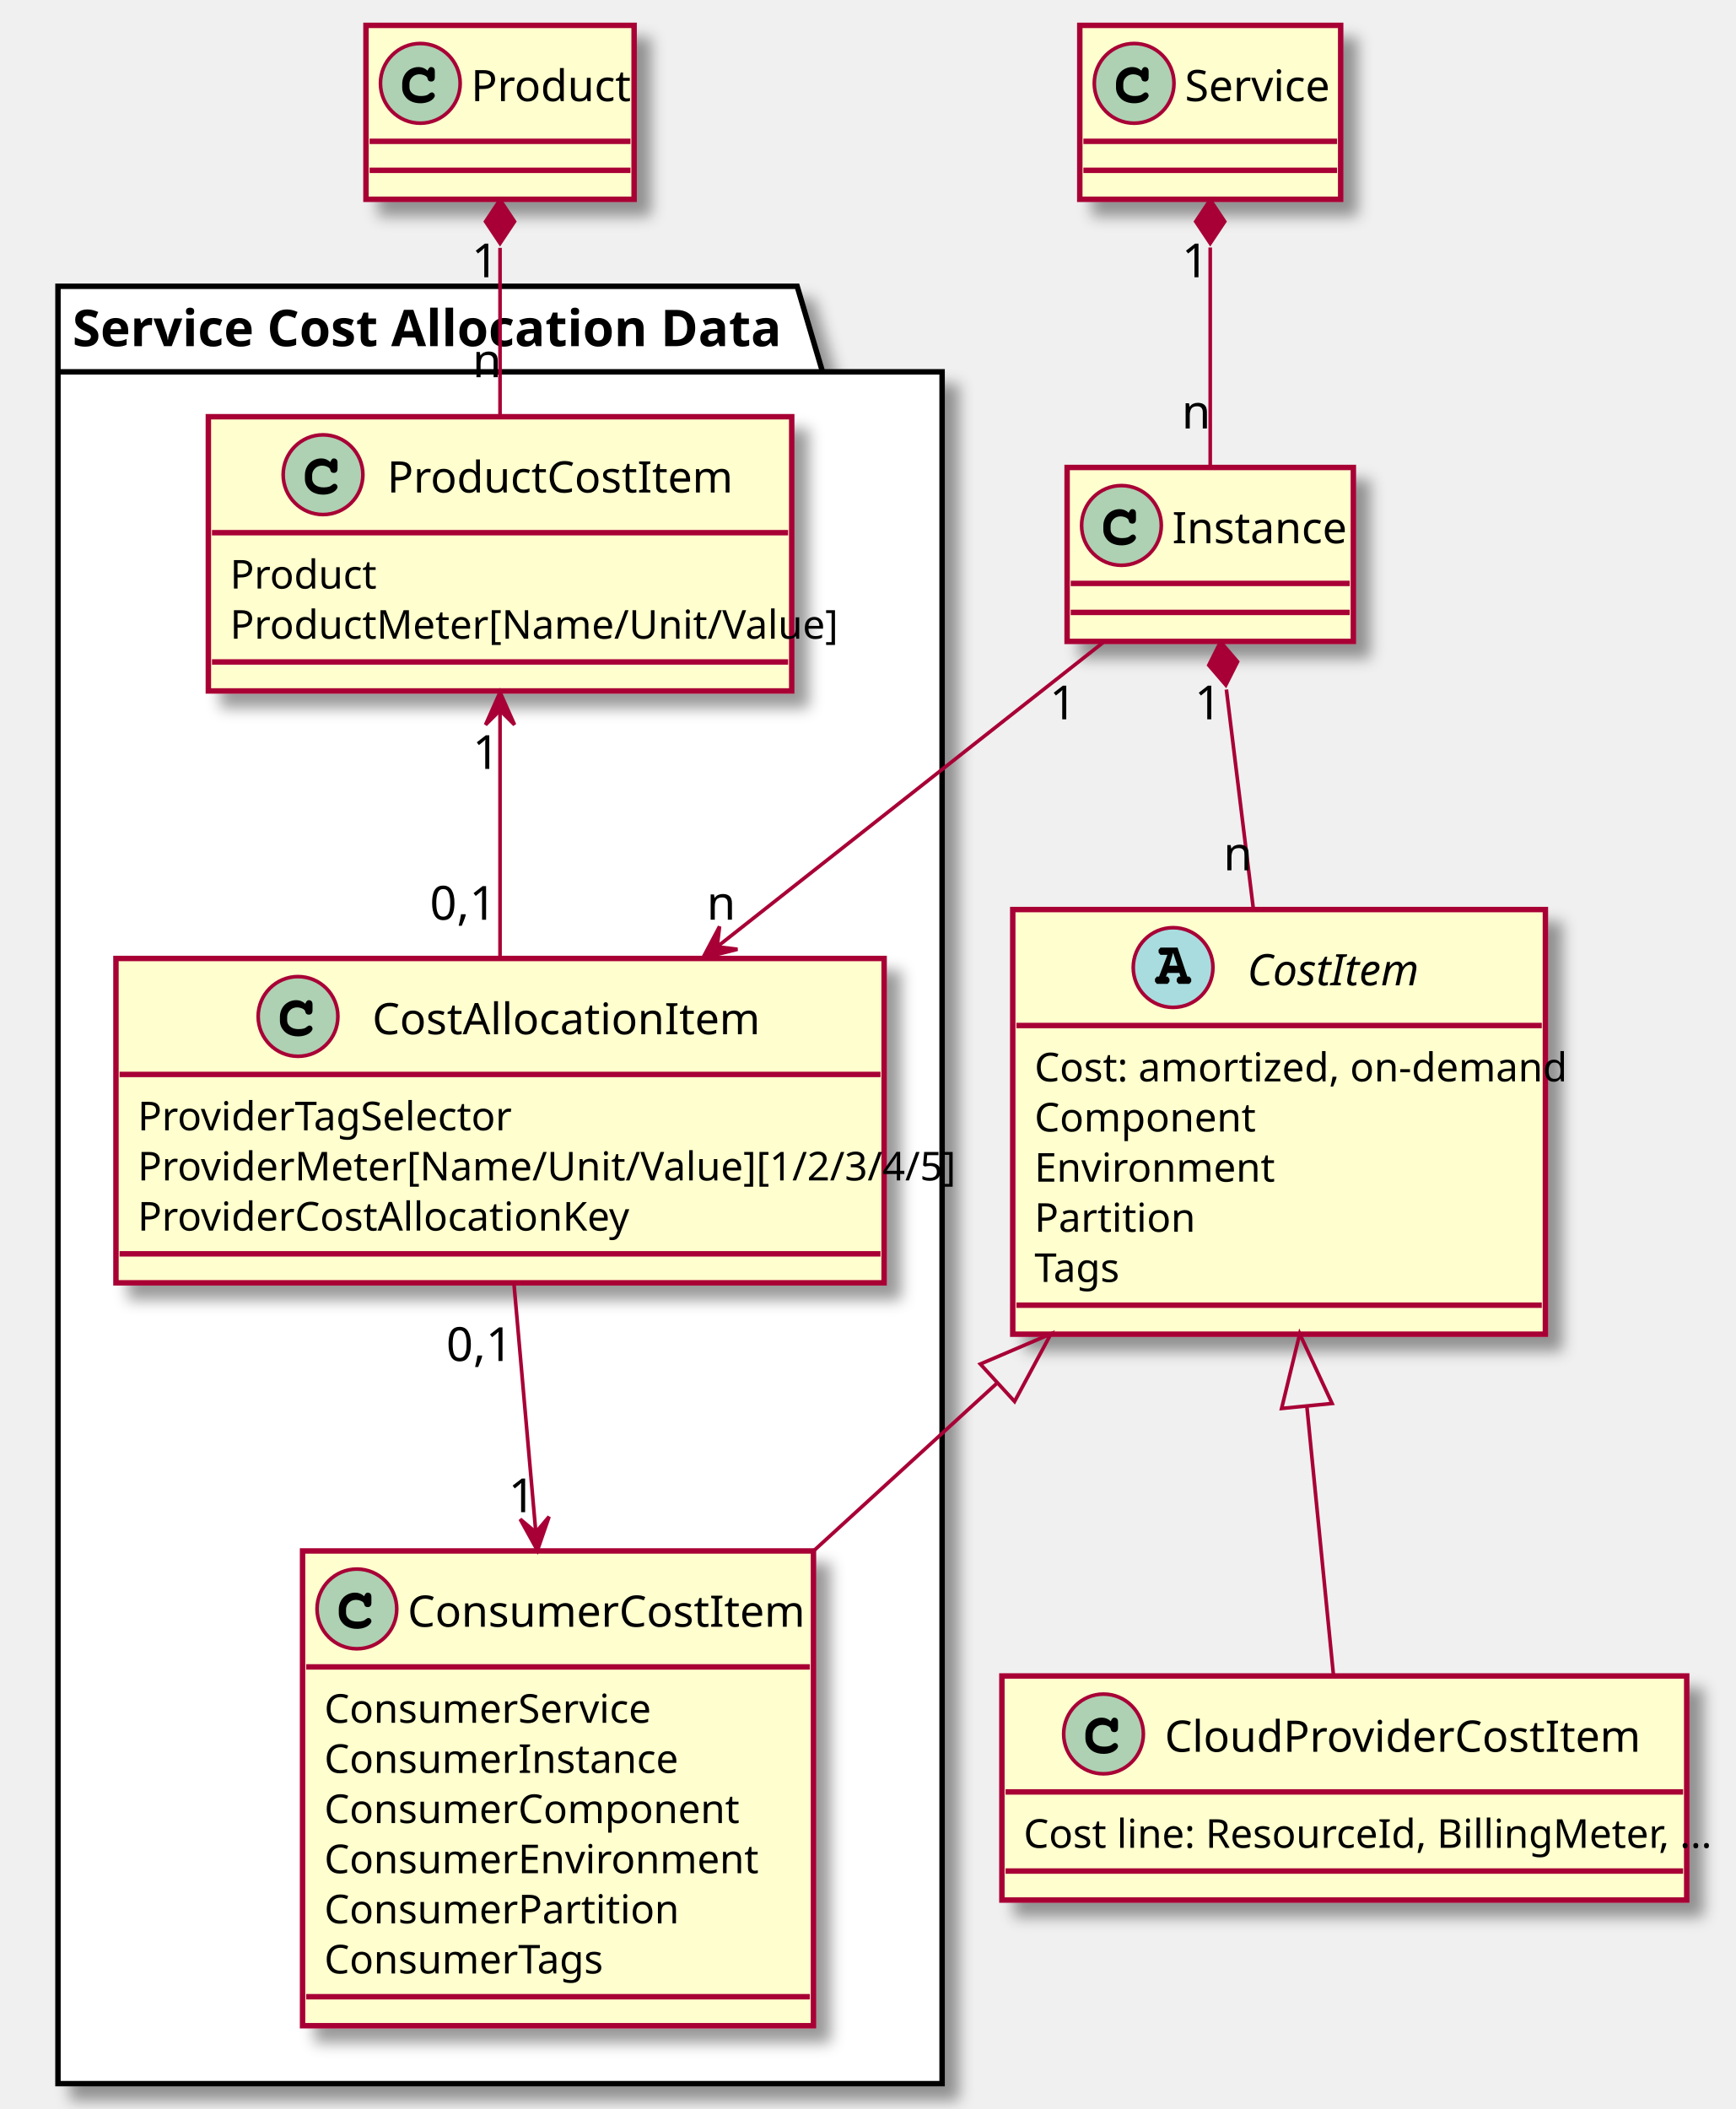
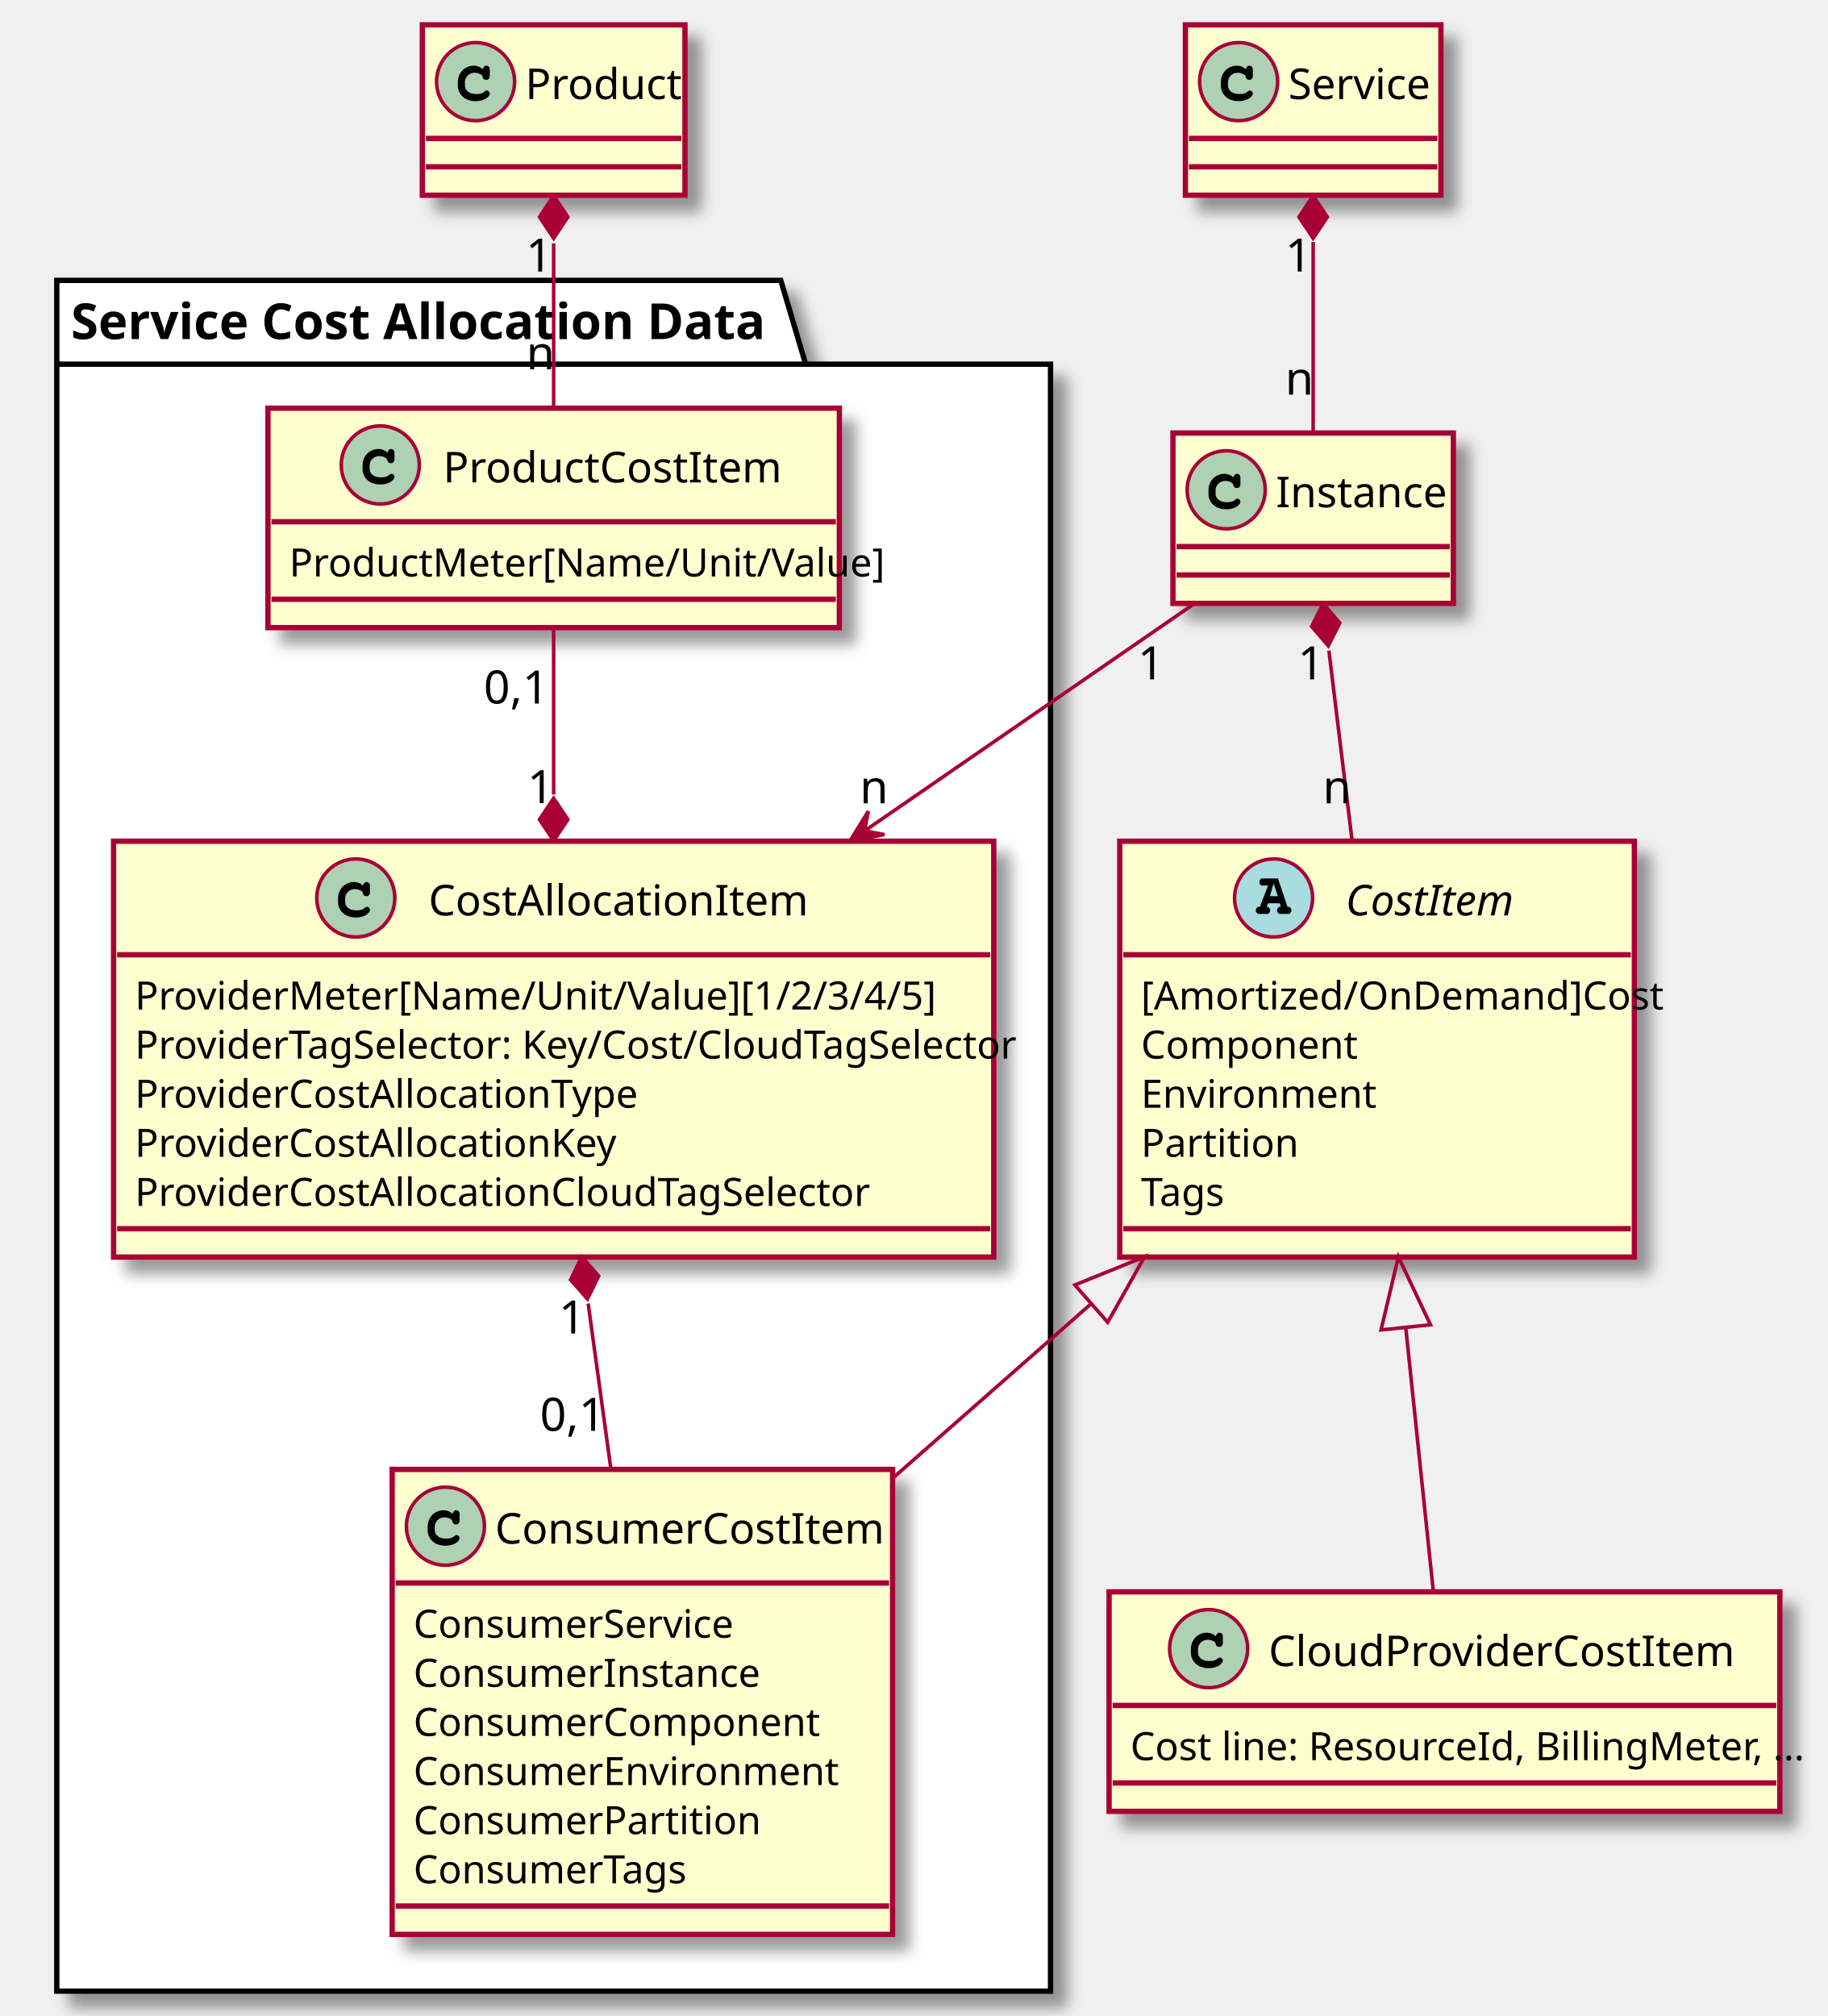
- <svg xmlns="http://www.w3.org/2000/svg" contentScriptType="application/ecmascript" contentStyleType="text/css" height="582px" preserveAspectRatio="none" style="width:479px;height:582px;background:#FFFFFF;" version="1.1" viewBox="0 0 479 582" width="479px" zoomAndPan="magnify">
+ <svg xmlns="http://www.w3.org/2000/svg" contentScriptType="application/ecmascript" contentStyleType="text/css" height="568px" preserveAspectRatio="none" style="width:515px;height:568px;background:#FFFFFF;" version="1.1" viewBox="0 0 515 568" width="515px" zoomAndPan="magnify">
  <defs>
-     <filter height="300%" id="f1f53plrcyxstg" width="300%" x="-1" y="-1">
+     <filter height="300%" id="fmdxbs3k1jtbi" width="300%" x="-1" y="-1">
      <feGaussianBlur result="blurOut" stdDeviation="2.0" />
      <feColorMatrix in="blurOut" result="blurOut2" type="matrix" values="0 0 0 0 0 0 0 0 0 0 0 0 0 0 0 0 0 0 .4 0" />
      <feOffset dx="4.0" dy="4.0" in="blurOut2" result="blurOut3" />
      <feBlend in="SourceGraphic" in2="blurOut3" mode="normal" />
    </filter>
  </defs>
  <g>
-     <polygon fill="#FFFFFF" filter="url(#f1f53plrcyxstg)" points="16,79,220,79,227,102.609,260,102.609,260,575,16,575,16,79" style="stroke:#000000;stroke-width:1.5;" />
+     <polygon fill="#FFFFFF" filter="url(#fmdxbs3k1jtbi)" points="16,79,220,79,227,102.609,296,102.609,296,561,16,561,16,79" style="stroke:#000000;stroke-width:1.5;" />
    <line style="stroke:#000000;stroke-width:1.5;" x1="16" x2="227" y1="102.609" y2="102.609" />
    <text fill="#000000" font-family="sans-serif" font-size="14" font-weight="bold" lengthAdjust="spacing" textLength="198" x="20" y="95.533">Service Cost Allocation Data</text>
-     <rect codeLine="20" fill="#FEFECE" filter="url(#f1f53plrcyxstg)" height="89.508" id="CostAllocationItem" style="stroke:#A80036;stroke-width:1.5;" width="212" x="32" y="264.5" />
-     <ellipse cx="82.25" cy="280.5" fill="#ADD1B2" rx="11" ry="11" style="stroke:#A80036;stroke-width:1.0;" />
-     <path d="M84.25,277 Q84.453,276.5 84.688,276.25 Q84.922,276 85.188,276 Q85.656,276 85.953,276.281 Q86.25,276.562 86.25,277.219 L86.25,278.781 Q86.25,279.438 85.969,279.719 Q85.688,280 85.25,280 Q84.859,280 84.609,279.828 Q84.359,279.656 84.25,279.203 Q84.203,278.891 84.031,278.719 Q83.719,278.391 83.156,278.203 Q82.594,278 82.031,278 Q81.328,278 80.734,278.281 Q80.156,278.562 79.703,279.188 Q79.25,279.812 79.25,280.672 L79.25,281.594 Q79.25,282.625 80.094,283.312 Q80.938,284 82.438,284 Q83.328,284 83.953,283.797 Q84.312,283.688 84.719,283.328 Q84.984,283.125 85.125,283.062 Q85.266,283 85.438,283 Q85.766,283 86,283.266 Q86.25,283.516 86.25,283.875 Q86.25,284.219 85.906,284.625 Q85.406,285.219 84.609,285.547 Q83.562,286 82.281,286 Q80.781,286 79.578,285.406 Q78.609,284.938 77.922,283.922 Q77.25,282.906 77.25,281.703 L77.25,280.609 Q77.25,279.359 77.844,278.266 Q78.453,277.172 79.5,276.594 Q80.562,276 81.75,276 Q82.469,276 83.094,276.25 Q83.719,276.5 84.25,277 Z " fill="#000000" />
-     <text fill="#000000" font-family="sans-serif" font-size="12" lengthAdjust="spacing" textLength="103" x="102.75" y="285.41">CostAllocationItem</text>
-     <line style="stroke:#A80036;stroke-width:1.5;" x1="33" x2="243" y1="296.5" y2="296.5" />
-     <text fill="#000000" font-family="sans-serif" font-size="11" lengthAdjust="spacing" textLength="98" x="38" y="311.919">ProviderTagSelector</text>
-     <text fill="#000000" font-family="sans-serif" font-size="11" lengthAdjust="spacing" textLength="200" x="38" y="325.755">ProviderMeter[Name/Unit/Value][1/2/3/4/5]</text>
-     <text fill="#000000" font-family="sans-serif" font-size="11" lengthAdjust="spacing" textLength="128" x="38" y="339.591">ProviderCostAllocationKey</text>
-     <line style="stroke:#A80036;stroke-width:1.5;" x1="33" x2="243" y1="346.008" y2="346.008" />
-     <rect codeLine="26" fill="#FEFECE" filter="url(#f1f53plrcyxstg)" height="75.672" id="ProductCostItem" style="stroke:#A80036;stroke-width:1.5;" width="161" x="57.5" y="115" />
-     <ellipse cx="89.15" cy="131" fill="#ADD1B2" rx="11" ry="11" style="stroke:#A80036;stroke-width:1.0;" />
-     <path d="M91.15,127.5 Q91.353,127 91.588,126.75 Q91.822,126.5 92.088,126.5 Q92.556,126.5 92.853,126.781 Q93.15,127.062 93.15,127.719 L93.15,129.281 Q93.15,129.938 92.869,130.219 Q92.588,130.5 92.15,130.5 Q91.759,130.5 91.509,130.328 Q91.259,130.156 91.15,129.703 Q91.103,129.391 90.931,129.219 Q90.619,128.891 90.056,128.703 Q89.494,128.5 88.931,128.5 Q88.228,128.5 87.634,128.781 Q87.056,129.062 86.603,129.688 Q86.15,130.312 86.15,131.172 L86.15,132.094 Q86.15,133.125 86.994,133.812 Q87.838,134.5 89.338,134.5 Q90.228,134.5 90.853,134.297 Q91.213,134.188 91.619,133.828 Q91.884,133.625 92.025,133.562 Q92.166,133.5 92.338,133.5 Q92.666,133.5 92.9,133.766 Q93.15,134.016 93.15,134.375 Q93.15,134.719 92.806,135.125 Q92.306,135.719 91.509,136.047 Q90.463,136.5 89.181,136.5 Q87.681,136.5 86.478,135.906 Q85.509,135.438 84.822,134.422 Q84.15,133.406 84.15,132.203 L84.15,131.109 Q84.15,129.859 84.744,128.766 Q85.353,127.672 86.4,127.094 Q87.463,126.5 88.65,126.5 Q89.369,126.5 89.994,126.75 Q90.619,127 91.15,127.5 Z " fill="#000000" />
-     <text fill="#000000" font-family="sans-serif" font-size="12" lengthAdjust="spacing" textLength="92" x="106.85" y="135.91">ProductCostItem</text>
-     <line style="stroke:#A80036;stroke-width:1.5;" x1="58.5" x2="217.5" y1="147" y2="147" />
-     <text fill="#000000" font-family="sans-serif" font-size="11" lengthAdjust="spacing" textLength="37" x="63.5" y="162.419">Product</text>
-     <text fill="#000000" font-family="sans-serif" font-size="11" lengthAdjust="spacing" textLength="149" x="63.5" y="176.255">ProductMeter[Name/Unit/Value]</text>
-     <line style="stroke:#A80036;stroke-width:1.5;" x1="58.5" x2="217.5" y1="182.672" y2="182.672" />
-     <rect codeLine="31" fill="#FEFECE" filter="url(#f1f53plrcyxstg)" height="131.016" id="ConsumerCostItem" style="stroke:#A80036;stroke-width:1.5;" width="141" x="83.5" y="428" />
-     <ellipse cx="98.5" cy="444" fill="#ADD1B2" rx="11" ry="11" style="stroke:#A80036;stroke-width:1.0;" />
-     <path d="M100.5,440.5 Q100.703,440 100.938,439.75 Q101.172,439.5 101.438,439.5 Q101.906,439.5 102.203,439.781 Q102.5,440.062 102.5,440.719 L102.5,442.281 Q102.5,442.938 102.219,443.219 Q101.938,443.5 101.5,443.5 Q101.109,443.5 100.859,443.328 Q100.609,443.156 100.5,442.703 Q100.453,442.391 100.281,442.219 Q99.969,441.891 99.406,441.703 Q98.844,441.5 98.281,441.5 Q97.578,441.5 96.984,441.781 Q96.406,442.062 95.953,442.688 Q95.5,443.312 95.5,444.172 L95.5,445.094 Q95.5,446.125 96.344,446.812 Q97.188,447.5 98.688,447.5 Q99.578,447.5 100.203,447.297 Q100.562,447.188 100.969,446.828 Q101.234,446.625 101.375,446.562 Q101.516,446.5 101.688,446.5 Q102.016,446.5 102.25,446.766 Q102.5,447.016 102.5,447.375 Q102.5,447.719 102.156,448.125 Q101.656,448.719 100.859,449.047 Q99.812,449.5 98.531,449.5 Q97.031,449.5 95.828,448.906 Q94.859,448.438 94.172,447.422 Q93.5,446.406 93.5,445.203 L93.5,444.109 Q93.5,442.859 94.094,441.766 Q94.703,440.672 95.75,440.094 Q96.812,439.5 98,439.5 Q98.719,439.5 99.344,439.75 Q99.969,440 100.5,440.5 Z " fill="#000000" />
-     <text fill="#000000" font-family="sans-serif" font-size="12" lengthAdjust="spacing" textLength="109" x="112.5" y="448.91">ConsumerCostItem</text>
-     <line style="stroke:#A80036;stroke-width:1.5;" x1="84.5" x2="223.5" y1="460" y2="460" />
-     <text fill="#000000" font-family="sans-serif" font-size="11" lengthAdjust="spacing" textLength="86" x="89.5" y="475.419">ConsumerService</text>
-     <text fill="#000000" font-family="sans-serif" font-size="11" lengthAdjust="spacing" textLength="90" x="89.5" y="489.255">ConsumerInstance</text>
-     <text fill="#000000" font-family="sans-serif" font-size="11" lengthAdjust="spacing" textLength="103" x="89.5" y="503.091">ConsumerComponent</text>
-     <text fill="#000000" font-family="sans-serif" font-size="11" lengthAdjust="spacing" textLength="108" x="89.5" y="516.927">ConsumerEnvironment</text>
-     <text fill="#000000" font-family="sans-serif" font-size="11" lengthAdjust="spacing" textLength="87" x="89.5" y="530.763">ConsumerPartition</text>
-     <text fill="#000000" font-family="sans-serif" font-size="11" lengthAdjust="spacing" textLength="73" x="89.5" y="544.599">ConsumerTags</text>
-     <line style="stroke:#A80036;stroke-width:1.5;" x1="84.5" x2="223.5" y1="551.016" y2="551.016" />
-     <rect codeLine="2" fill="#FEFECE" filter="url(#f1f53plrcyxstg)" height="48" id="Product" style="stroke:#A80036;stroke-width:1.5;" width="74" x="101" y="7" />
-     <ellipse cx="116" cy="23" fill="#ADD1B2" rx="11" ry="11" style="stroke:#A80036;stroke-width:1.0;" />
-     <path d="M118,19.5 Q118.203,19 118.438,18.75 Q118.672,18.5 118.938,18.5 Q119.406,18.5 119.703,18.781 Q120,19.062 120,19.719 L120,21.281 Q120,21.938 119.719,22.219 Q119.438,22.5 119,22.5 Q118.609,22.5 118.359,22.328 Q118.109,22.156 118,21.703 Q117.953,21.391 117.781,21.219 Q117.469,20.891 116.906,20.703 Q116.344,20.5 115.781,20.5 Q115.078,20.5 114.484,20.781 Q113.906,21.062 113.453,21.688 Q113,22.312 113,23.172 L113,24.094 Q113,25.125 113.844,25.812 Q114.688,26.5 116.188,26.5 Q117.078,26.5 117.703,26.297 Q118.062,26.188 118.469,25.828 Q118.734,25.625 118.875,25.562 Q119.016,25.5 119.188,25.5 Q119.516,25.5 119.75,25.766 Q120,26.016 120,26.375 Q120,26.719 119.656,27.125 Q119.156,27.719 118.359,28.047 Q117.312,28.5 116.031,28.5 Q114.531,28.5 113.328,27.906 Q112.359,27.438 111.672,26.422 Q111,25.406 111,24.203 L111,23.109 Q111,21.859 111.594,20.766 Q112.203,19.672 113.25,19.094 Q114.312,18.5 115.5,18.5 Q116.219,18.5 116.844,18.75 Q117.469,19 118,19.5 Z " fill="#000000" />
-     <text fill="#000000" font-family="sans-serif" font-size="12" lengthAdjust="spacing" textLength="42" x="130" y="27.91">Product</text>
-     <line style="stroke:#A80036;stroke-width:1.5;" x1="102" x2="174" y1="39" y2="39" />
-     <line style="stroke:#A80036;stroke-width:1.5;" x1="102" x2="174" y1="47" y2="47" />
-     <rect codeLine="4" fill="#FEFECE" filter="url(#f1f53plrcyxstg)" height="48" id="Service" style="stroke:#A80036;stroke-width:1.5;" width="72" x="298" y="7" />
-     <ellipse cx="313" cy="23" fill="#ADD1B2" rx="11" ry="11" style="stroke:#A80036;stroke-width:1.0;" />
-     <path d="M315,19.5 Q315.203,19 315.438,18.75 Q315.672,18.5 315.938,18.5 Q316.406,18.5 316.703,18.781 Q317,19.062 317,19.719 L317,21.281 Q317,21.938 316.719,22.219 Q316.438,22.5 316,22.5 Q315.609,22.5 315.359,22.328 Q315.109,22.156 315,21.703 Q314.953,21.391 314.781,21.219 Q314.469,20.891 313.906,20.703 Q313.344,20.5 312.781,20.5 Q312.078,20.5 311.484,20.781 Q310.906,21.062 310.453,21.688 Q310,22.312 310,23.172 L310,24.094 Q310,25.125 310.844,25.812 Q311.688,26.5 313.188,26.5 Q314.078,26.5 314.703,26.297 Q315.062,26.188 315.469,25.828 Q315.734,25.625 315.875,25.562 Q316.016,25.5 316.188,25.5 Q316.516,25.5 316.75,25.766 Q317,26.016 317,26.375 Q317,26.719 316.656,27.125 Q316.156,27.719 315.359,28.047 Q314.312,28.5 313.031,28.5 Q311.531,28.5 310.328,27.906 Q309.359,27.438 308.672,26.422 Q308,25.406 308,24.203 L308,23.109 Q308,21.859 308.594,20.766 Q309.203,19.672 310.25,19.094 Q311.312,18.5 312.5,18.5 Q313.219,18.5 313.844,18.75 Q314.469,19 315,19.5 Z " fill="#000000" />
-     <text fill="#000000" font-family="sans-serif" font-size="12" lengthAdjust="spacing" textLength="40" x="327" y="27.91">Service</text>
-     <line style="stroke:#A80036;stroke-width:1.5;" x1="299" x2="369" y1="39" y2="39" />
-     <line style="stroke:#A80036;stroke-width:1.5;" x1="299" x2="369" y1="47" y2="47" />
-     <rect codeLine="6" fill="#FEFECE" filter="url(#f1f53plrcyxstg)" height="48" id="Instance" style="stroke:#A80036;stroke-width:1.5;" width="79" x="294.5" y="129" />
-     <ellipse cx="309.5" cy="145" fill="#ADD1B2" rx="11" ry="11" style="stroke:#A80036;stroke-width:1.0;" />
-     <path d="M311.5,141.5 Q311.703,141 311.938,140.75 Q312.172,140.5 312.438,140.5 Q312.906,140.5 313.203,140.781 Q313.5,141.062 313.5,141.719 L313.5,143.281 Q313.5,143.938 313.219,144.219 Q312.938,144.5 312.5,144.5 Q312.109,144.5 311.859,144.328 Q311.609,144.156 311.5,143.703 Q311.453,143.391 311.281,143.219 Q310.969,142.891 310.406,142.703 Q309.844,142.5 309.281,142.5 Q308.578,142.5 307.984,142.781 Q307.406,143.062 306.953,143.688 Q306.5,144.312 306.5,145.172 L306.5,146.094 Q306.5,147.125 307.344,147.812 Q308.188,148.5 309.688,148.5 Q310.578,148.5 311.203,148.297 Q311.562,148.188 311.969,147.828 Q312.234,147.625 312.375,147.562 Q312.516,147.5 312.688,147.5 Q313.016,147.5 313.25,147.766 Q313.5,148.016 313.5,148.375 Q313.5,148.719 313.156,149.125 Q312.656,149.719 311.859,150.047 Q310.812,150.5 309.531,150.5 Q308.031,150.5 306.828,149.906 Q305.859,149.438 305.172,148.422 Q304.5,147.406 304.5,146.203 L304.5,145.109 Q304.5,143.859 305.094,142.766 Q305.703,141.672 306.75,141.094 Q307.812,140.5 309,140.5 Q309.719,140.5 310.344,140.75 Q310.969,141 311.5,141.5 Z " fill="#000000" />
-     <text fill="#000000" font-family="sans-serif" font-size="12" lengthAdjust="spacing" textLength="47" x="323.5" y="149.91">Instance</text>
-     <line style="stroke:#A80036;stroke-width:1.5;" x1="295.5" x2="372.5" y1="161" y2="161" />
-     <line style="stroke:#A80036;stroke-width:1.5;" x1="295.5" x2="372.5" y1="169" y2="169" />
-     <rect codeLine="9" fill="#FEFECE" filter="url(#f1f53plrcyxstg)" height="117.18" id="CostItem" style="stroke:#A80036;stroke-width:1.5;" width="147" x="279.5" y="251" />
-     <ellipse cx="323.75" cy="267" fill="#A9DCDF" rx="11" ry="11" style="stroke:#A80036;stroke-width:1.0;" />
-     <path d="M325.5,268.5 L322.203,268.5 L321.766,269.5 L321.766,269.5 L322.234,269.5 L322.75,270.125 L322.75,270.5 L322.75,270.875 L322.234,271.5 L321.766,271.5 L319.875,271.5 L319.266,271.5 L318.75,270.875 L318.75,270.5 L318.75,270.125 L319.266,269.5 L319.875,269.5 L322.188,263.5 L321.312,263.5 L320.266,263.5 L319.75,262.875 L319.75,262.5 L319.75,262.125 L320.266,261.5 L321.312,261.5 L324.984,261.5 L327.672,269.5 L328.234,269.5 L328.234,269.5 L328.75,270.125 L328.75,270.5 L328.75,270.875 L328.234,271.5 L327.672,271.5 L325.781,271.5 L325.266,271.5 L324.75,270.875 L324.75,270.5 L324.75,270.125 L325.266,269.5 L325.781,269.5 L325.781,269.5 L325.5,268.5 Z M324.953,266.5 L323.75,262.922 L322.719,266.5 L324.953,266.5 Z " fill="#000000" />
-     <text fill="#000000" font-family="sans-serif" font-size="12" font-style="italic" lengthAdjust="spacing" textLength="50" x="344.25" y="271.91">CostItem</text>
-     <line style="stroke:#A80036;stroke-width:1.5;" x1="280.5" x2="425.5" y1="283" y2="283" />
-     <text fill="#000000" font-family="sans-serif" font-size="11" lengthAdjust="spacing" textLength="135" x="285.5" y="298.419">Cost: amortized, on-demand</text>
-     <text fill="#000000" font-family="sans-serif" font-size="11" lengthAdjust="spacing" textLength="54" x="285.5" y="312.255">Component</text>
-     <text fill="#000000" font-family="sans-serif" font-size="11" lengthAdjust="spacing" textLength="59" x="285.5" y="326.091">Environment</text>
-     <text fill="#000000" font-family="sans-serif" font-size="11" lengthAdjust="spacing" textLength="38" x="285.5" y="339.927">Partition</text>
-     <text fill="#000000" font-family="sans-serif" font-size="11" lengthAdjust="spacing" textLength="24" x="285.5" y="353.763">Tags</text>
-     <line style="stroke:#A80036;stroke-width:1.5;" x1="280.5" x2="425.5" y1="360.18" y2="360.18" />
-     <rect codeLine="48" fill="#FEFECE" filter="url(#f1f53plrcyxstg)" height="61.836" id="CloudProviderCostItem" style="stroke:#A80036;stroke-width:1.5;" width="189" x="276.5" y="462.5" />
-     <ellipse cx="304.55" cy="478.5" fill="#ADD1B2" rx="11" ry="11" style="stroke:#A80036;stroke-width:1.0;" />
-     <path d="M306.55,475 Q306.753,474.5 306.988,474.25 Q307.222,474 307.488,474 Q307.956,474 308.253,474.281 Q308.55,474.562 308.55,475.219 L308.55,476.781 Q308.55,477.438 308.269,477.719 Q307.988,478 307.55,478 Q307.159,478 306.909,477.828 Q306.659,477.656 306.55,477.203 Q306.503,476.891 306.331,476.719 Q306.019,476.391 305.456,476.203 Q304.894,476 304.331,476 Q303.628,476 303.034,476.281 Q302.456,476.562 302.003,477.188 Q301.55,477.812 301.55,478.672 L301.55,479.594 Q301.55,480.625 302.394,481.312 Q303.238,482 304.738,482 Q305.628,482 306.253,481.797 Q306.613,481.688 307.019,481.328 Q307.284,481.125 307.425,481.062 Q307.566,481 307.738,481 Q308.066,481 308.3,481.266 Q308.55,481.516 308.55,481.875 Q308.55,482.219 308.206,482.625 Q307.706,483.219 306.909,483.547 Q305.863,484 304.581,484 Q303.081,484 301.878,483.406 Q300.909,482.938 300.222,481.922 Q299.55,480.906 299.55,479.703 L299.55,478.609 Q299.55,477.359 300.144,476.266 Q300.753,475.172 301.8,474.594 Q302.863,474 304.05,474 Q304.769,474 305.394,474.25 Q306.019,474.5 306.55,475 Z " fill="#000000" />
-     <text fill="#000000" font-family="sans-serif" font-size="12" lengthAdjust="spacing" textLength="128" x="321.45" y="483.41">CloudProviderCostItem</text>
-     <line style="stroke:#A80036;stroke-width:1.5;" x1="277.5" x2="464.5" y1="494.5" y2="494.5" />
-     <text fill="#000000" font-family="sans-serif" font-size="11" lengthAdjust="spacing" textLength="177" x="282.5" y="509.919">Cost line: ResourceId, BillingMeter, ...</text>
-     <line style="stroke:#A80036;stroke-width:1.5;" x1="277.5" x2="464.5" y1="516.336" y2="516.336" />
-     <path codeLine="7" d="M334,68.3 C334,88.01 334,111.77 334,128.93 " fill="none" id="Service-backto-Instance" style="stroke:#A80036;stroke-width:1.0;" />
-     <polygon fill="#A80036" points="334,55.14,330,61.14,334,67.14,338,61.14,334,55.14" style="stroke:#A80036;stroke-width:1.0;" />
-     <text fill="#000000" font-family="sans-serif" font-size="13" lengthAdjust="spacing" textLength="7" x="326.147" y="76.512">1</text>
-     <text fill="#000000" font-family="sans-serif" font-size="13" lengthAdjust="spacing" textLength="7" x="326.103" y="118.252">n</text>
-     <path codeLine="16" d="M338.46,190.28 C340.68,208.3 343.41,230.51 345.9,250.8 " fill="none" id="Instance-backto-CostItem" style="stroke:#A80036;stroke-width:1.0;" />
-     <polygon fill="#A80036" points="336.84,177.13,333.602,183.573,338.304,189.04,341.542,182.597,336.84,177.13" style="stroke:#A80036;stroke-width:1.0;" />
-     <text fill="#000000" font-family="sans-serif" font-size="13" lengthAdjust="spacing" textLength="7" x="329.679" y="198.5">1</text>
-     <text fill="#000000" font-family="sans-serif" font-size="13" lengthAdjust="spacing" textLength="7" x="337.608" y="240.177">n</text>
-     <path codeLine="40" d="M304.66,177.13 C276.64,199.21 233.58,233.16 198.25,261.01 " fill="none" id="Instance-to-CostAllocationItem" style="stroke:#A80036;stroke-width:1.0;" />
-     <polygon fill="#A80036" points="193.98,264.37,203.529,261.956,197.912,261.281,198.587,255.665,193.98,264.37" style="stroke:#A80036;stroke-width:1.0;" />
-     <text fill="#000000" font-family="sans-serif" font-size="13" lengthAdjust="spacing" textLength="7" x="289.655" y="198.5">1</text>
-     <text fill="#000000" font-family="sans-serif" font-size="13" lengthAdjust="spacing" textLength="7" x="195.016" y="253.794">n</text>
-     <path codeLine="42" d="M275.03,381.81 C258.37,397.04 240.87,413.05 224.51,428.01 " fill="none" id="CostItem-backto-ConsumerCostItem" style="stroke:#A80036;stroke-width:1.0;" />
-     <polygon fill="none" points="270.55,376.42,290.04,368.09,280,386.75,270.55,376.42" style="stroke:#A80036;stroke-width:1.0;" />
-     <path codeLine="43" d="M141.87,354.56 C143.67,375 145.85,399.79 147.86,422.69 " fill="none" id="CostAllocationItem-to-ConsumerCostItem" style="stroke:#A80036;stroke-width:1.0;" />
-     <polygon fill="#A80036" points="148.32,427.85,151.532,418.54,147.891,422.868,143.562,419.227,148.32,427.85" style="stroke:#A80036;stroke-width:1.0;" />
-     <text fill="#000000" font-family="sans-serif" font-size="13" lengthAdjust="spacing" textLength="18" x="123.149" y="375.576">0,1</text>
-     <text fill="#000000" font-family="sans-serif" font-size="13" lengthAdjust="spacing" textLength="7" x="140.316" y="417.308">1</text>
-     <path codeLine="45" d="M138,196.01 C138,217.2 138,242.9 138,264.38 " fill="none" id="ProductCostItem-backto-CostAllocationItem" style="stroke:#A80036;stroke-width:1.0;" />
-     <polygon fill="#A80036" points="138,191.01,134,200.01,138,196.01,142,200.01,138,191.01" style="stroke:#A80036;stroke-width:1.0;" />
-     <text fill="#000000" font-family="sans-serif" font-size="13" lengthAdjust="spacing" textLength="7" x="130.42" y="212.182">1</text>
-     <text fill="#000000" font-family="sans-serif" font-size="13" lengthAdjust="spacing" textLength="18" x="118.622" y="253.806">0,1</text>
-     <path codeLine="46" d="M138,68.39 C138,83.07 138,100 138,114.77 " fill="none" id="Product-backto-ProductCostItem" style="stroke:#A80036;stroke-width:1.0;" />
-     <polygon fill="#A80036" points="138,55.14,134,61.14,138,67.14,142,61.14,138,55.14" style="stroke:#A80036;stroke-width:1.0;" />
-     <text fill="#000000" font-family="sans-serif" font-size="13" lengthAdjust="spacing" textLength="7" x="130.147" y="76.512">1</text>
-     <text fill="#000000" font-family="sans-serif" font-size="13" lengthAdjust="spacing" textLength="7" x="130.377" y="104.091">n</text>
-     <path codeLine="51" d="M360.68,388.18 C363.28,414.44 366.03,442.22 368.03,462.5 " fill="none" id="CostItem-backto-CloudProviderCostItem" style="stroke:#A80036;stroke-width:1.0;" />
-     <polygon fill="none" points="353.7,388.68,358.7,368.09,367.63,387.3,353.7,388.68" style="stroke:#A80036;stroke-width:1.0;" />
+     <rect codeLine="20" fill="#FEFECE" filter="url(#fmdxbs3k1jtbi)" height="117.18" id="CostAllocationItem" style="stroke:#A80036;stroke-width:1.5;" width="248" x="32" y="237" />
+     <ellipse cx="100.25" cy="253" fill="#ADD1B2" rx="11" ry="11" style="stroke:#A80036;stroke-width:1.0;" />
+     <path d="M102.25,249.5 Q102.453,249 102.688,248.75 Q102.922,248.5 103.188,248.5 Q103.656,248.5 103.953,248.781 Q104.25,249.062 104.25,249.719 L104.25,251.281 Q104.25,251.938 103.969,252.219 Q103.688,252.5 103.25,252.5 Q102.859,252.5 102.609,252.328 Q102.359,252.156 102.25,251.703 Q102.203,251.391 102.031,251.219 Q101.719,250.891 101.156,250.703 Q100.594,250.5 100.031,250.5 Q99.328,250.5 98.734,250.781 Q98.156,251.062 97.703,251.688 Q97.25,252.312 97.25,253.172 L97.25,254.094 Q97.25,255.125 98.094,255.812 Q98.938,256.5 100.438,256.5 Q101.328,256.5 101.953,256.297 Q102.312,256.188 102.719,255.828 Q102.984,255.625 103.125,255.562 Q103.266,255.5 103.438,255.5 Q103.766,255.5 104,255.766 Q104.25,256.016 104.25,256.375 Q104.25,256.719 103.906,257.125 Q103.406,257.719 102.609,258.047 Q101.562,258.5 100.281,258.5 Q98.781,258.5 97.578,257.906 Q96.609,257.438 95.922,256.422 Q95.25,255.406 95.25,254.203 L95.25,253.109 Q95.25,251.859 95.844,250.766 Q96.453,249.672 97.5,249.094 Q98.562,248.5 99.75,248.5 Q100.469,248.5 101.094,248.75 Q101.719,249 102.25,249.5 Z " fill="#000000" />
+     <text fill="#000000" font-family="sans-serif" font-size="12" lengthAdjust="spacing" textLength="103" x="120.75" y="257.91">CostAllocationItem</text>
+     <line style="stroke:#A80036;stroke-width:1.5;" x1="33" x2="279" y1="269" y2="269" />
+     <text fill="#000000" font-family="sans-serif" font-size="11" lengthAdjust="spacing" textLength="200" x="38" y="284.419">ProviderMeter[Name/Unit/Value][1/2/3/4/5]</text>
+     <text fill="#000000" font-family="sans-serif" font-size="11" lengthAdjust="spacing" textLength="236" x="38" y="298.255">ProviderTagSelector: Key/Cost/CloudTagSelector</text>
+     <text fill="#000000" font-family="sans-serif" font-size="11" lengthAdjust="spacing" textLength="133" x="38" y="312.091">ProviderCostAllocationType</text>
+     <text fill="#000000" font-family="sans-serif" font-size="11" lengthAdjust="spacing" textLength="128" x="38" y="325.927">ProviderCostAllocationKey</text>
+     <text fill="#000000" font-family="sans-serif" font-size="11" lengthAdjust="spacing" textLength="194" x="38" y="339.763">ProviderCostAllocationCloudTagSelector</text>
+     <line style="stroke:#A80036;stroke-width:1.5;" x1="33" x2="279" y1="346.18" y2="346.18" />
+     <rect codeLine="28" fill="#FEFECE" filter="url(#fmdxbs3k1jtbi)" height="61.836" id="ProductCostItem" style="stroke:#A80036;stroke-width:1.5;" width="161" x="75.5" y="115" />
+     <ellipse cx="107.15" cy="131" fill="#ADD1B2" rx="11" ry="11" style="stroke:#A80036;stroke-width:1.0;" />
+     <path d="M109.15,127.5 Q109.353,127 109.588,126.75 Q109.822,126.5 110.088,126.5 Q110.556,126.5 110.853,126.781 Q111.15,127.062 111.15,127.719 L111.15,129.281 Q111.15,129.938 110.869,130.219 Q110.588,130.5 110.15,130.5 Q109.759,130.5 109.509,130.328 Q109.259,130.156 109.15,129.703 Q109.103,129.391 108.931,129.219 Q108.619,128.891 108.056,128.703 Q107.494,128.5 106.931,128.5 Q106.228,128.5 105.634,128.781 Q105.056,129.062 104.603,129.688 Q104.15,130.312 104.15,131.172 L104.15,132.094 Q104.15,133.125 104.994,133.812 Q105.838,134.5 107.338,134.5 Q108.228,134.5 108.853,134.297 Q109.213,134.188 109.619,133.828 Q109.884,133.625 110.025,133.562 Q110.166,133.5 110.338,133.5 Q110.666,133.5 110.9,133.766 Q111.15,134.016 111.15,134.375 Q111.15,134.719 110.806,135.125 Q110.306,135.719 109.509,136.047 Q108.463,136.5 107.181,136.5 Q105.681,136.5 104.478,135.906 Q103.509,135.438 102.822,134.422 Q102.15,133.406 102.15,132.203 L102.15,131.109 Q102.15,129.859 102.744,128.766 Q103.353,127.672 104.4,127.094 Q105.463,126.5 106.65,126.5 Q107.369,126.5 107.994,126.75 Q108.619,127 109.15,127.5 Z " fill="#000000" />
+     <text fill="#000000" font-family="sans-serif" font-size="12" lengthAdjust="spacing" textLength="92" x="124.85" y="135.91">ProductCostItem</text>
+     <line style="stroke:#A80036;stroke-width:1.5;" x1="76.5" x2="235.5" y1="147" y2="147" />
+     <text fill="#000000" font-family="sans-serif" font-size="11" lengthAdjust="spacing" textLength="149" x="81.5" y="162.419">ProductMeter[Name/Unit/Value]</text>
+     <line style="stroke:#A80036;stroke-width:1.5;" x1="76.5" x2="235.5" y1="168.836" y2="168.836" />
+     <rect codeLine="32" fill="#FEFECE" filter="url(#fmdxbs3k1jtbi)" height="131.016" id="ConsumerCostItem" style="stroke:#A80036;stroke-width:1.5;" width="141" x="110.5" y="414" />
+     <ellipse cx="125.5" cy="430" fill="#ADD1B2" rx="11" ry="11" style="stroke:#A80036;stroke-width:1.0;" />
+     <path d="M127.5,426.5 Q127.703,426 127.938,425.75 Q128.172,425.5 128.438,425.5 Q128.906,425.5 129.203,425.781 Q129.5,426.062 129.5,426.719 L129.5,428.281 Q129.5,428.938 129.219,429.219 Q128.938,429.5 128.5,429.5 Q128.109,429.5 127.859,429.328 Q127.609,429.156 127.5,428.703 Q127.453,428.391 127.281,428.219 Q126.969,427.891 126.406,427.703 Q125.844,427.5 125.281,427.5 Q124.578,427.5 123.984,427.781 Q123.406,428.062 122.953,428.688 Q122.5,429.312 122.5,430.172 L122.5,431.094 Q122.5,432.125 123.344,432.812 Q124.188,433.5 125.688,433.5 Q126.578,433.5 127.203,433.297 Q127.562,433.188 127.969,432.828 Q128.234,432.625 128.375,432.562 Q128.516,432.5 128.688,432.5 Q129.016,432.5 129.25,432.766 Q129.5,433.016 129.5,433.375 Q129.5,433.719 129.156,434.125 Q128.656,434.719 127.859,435.047 Q126.812,435.5 125.531,435.5 Q124.031,435.5 122.828,434.906 Q121.859,434.438 121.172,433.422 Q120.5,432.406 120.5,431.203 L120.5,430.109 Q120.5,428.859 121.094,427.766 Q121.703,426.672 122.75,426.094 Q123.812,425.5 125,425.5 Q125.719,425.5 126.344,425.75 Q126.969,426 127.5,426.5 Z " fill="#000000" />
+     <text fill="#000000" font-family="sans-serif" font-size="12" lengthAdjust="spacing" textLength="109" x="139.5" y="434.91">ConsumerCostItem</text>
+     <line style="stroke:#A80036;stroke-width:1.5;" x1="111.5" x2="250.5" y1="446" y2="446" />
+     <text fill="#000000" font-family="sans-serif" font-size="11" lengthAdjust="spacing" textLength="86" x="116.5" y="461.419">ConsumerService</text>
+     <text fill="#000000" font-family="sans-serif" font-size="11" lengthAdjust="spacing" textLength="90" x="116.5" y="475.255">ConsumerInstance</text>
+     <text fill="#000000" font-family="sans-serif" font-size="11" lengthAdjust="spacing" textLength="103" x="116.5" y="489.091">ConsumerComponent</text>
+     <text fill="#000000" font-family="sans-serif" font-size="11" lengthAdjust="spacing" textLength="108" x="116.5" y="502.927">ConsumerEnvironment</text>
+     <text fill="#000000" font-family="sans-serif" font-size="11" lengthAdjust="spacing" textLength="87" x="116.5" y="516.763">ConsumerPartition</text>
+     <text fill="#000000" font-family="sans-serif" font-size="11" lengthAdjust="spacing" textLength="73" x="116.5" y="530.599">ConsumerTags</text>
+     <line style="stroke:#A80036;stroke-width:1.5;" x1="111.5" x2="250.5" y1="537.016" y2="537.016" />
+     <rect codeLine="2" fill="#FEFECE" filter="url(#fmdxbs3k1jtbi)" height="48" id="Product" style="stroke:#A80036;stroke-width:1.5;" width="74" x="119" y="7" />
+     <ellipse cx="134" cy="23" fill="#ADD1B2" rx="11" ry="11" style="stroke:#A80036;stroke-width:1.0;" />
+     <path d="M136,19.5 Q136.203,19 136.438,18.75 Q136.672,18.5 136.938,18.5 Q137.406,18.5 137.703,18.781 Q138,19.062 138,19.719 L138,21.281 Q138,21.938 137.719,22.219 Q137.438,22.5 137,22.5 Q136.609,22.5 136.359,22.328 Q136.109,22.156 136,21.703 Q135.953,21.391 135.781,21.219 Q135.469,20.891 134.906,20.703 Q134.344,20.5 133.781,20.5 Q133.078,20.5 132.484,20.781 Q131.906,21.062 131.453,21.688 Q131,22.312 131,23.172 L131,24.094 Q131,25.125 131.844,25.812 Q132.688,26.5 134.188,26.5 Q135.078,26.5 135.703,26.297 Q136.062,26.188 136.469,25.828 Q136.734,25.625 136.875,25.562 Q137.016,25.5 137.188,25.5 Q137.516,25.5 137.75,25.766 Q138,26.016 138,26.375 Q138,26.719 137.656,27.125 Q137.156,27.719 136.359,28.047 Q135.312,28.5 134.031,28.5 Q132.531,28.5 131.328,27.906 Q130.359,27.438 129.672,26.422 Q129,25.406 129,24.203 L129,23.109 Q129,21.859 129.594,20.766 Q130.203,19.672 131.25,19.094 Q132.312,18.5 133.5,18.5 Q134.219,18.5 134.844,18.75 Q135.469,19 136,19.5 Z " fill="#000000" />
+     <text fill="#000000" font-family="sans-serif" font-size="12" lengthAdjust="spacing" textLength="42" x="148" y="27.91">Product</text>
+     <line style="stroke:#A80036;stroke-width:1.5;" x1="120" x2="192" y1="39" y2="39" />
+     <line style="stroke:#A80036;stroke-width:1.5;" x1="120" x2="192" y1="47" y2="47" />
+     <rect codeLine="4" fill="#FEFECE" filter="url(#fmdxbs3k1jtbi)" height="48" id="Service" style="stroke:#A80036;stroke-width:1.5;" width="72" x="334" y="7" />
+     <ellipse cx="349" cy="23" fill="#ADD1B2" rx="11" ry="11" style="stroke:#A80036;stroke-width:1.0;" />
+     <path d="M351,19.5 Q351.203,19 351.438,18.75 Q351.672,18.5 351.938,18.5 Q352.406,18.5 352.703,18.781 Q353,19.062 353,19.719 L353,21.281 Q353,21.938 352.719,22.219 Q352.438,22.5 352,22.5 Q351.609,22.5 351.359,22.328 Q351.109,22.156 351,21.703 Q350.953,21.391 350.781,21.219 Q350.469,20.891 349.906,20.703 Q349.344,20.5 348.781,20.5 Q348.078,20.5 347.484,20.781 Q346.906,21.062 346.453,21.688 Q346,22.312 346,23.172 L346,24.094 Q346,25.125 346.844,25.812 Q347.688,26.5 349.188,26.5 Q350.078,26.5 350.703,26.297 Q351.062,26.188 351.469,25.828 Q351.734,25.625 351.875,25.562 Q352.016,25.5 352.188,25.5 Q352.516,25.5 352.75,25.766 Q353,26.016 353,26.375 Q353,26.719 352.656,27.125 Q352.156,27.719 351.359,28.047 Q350.312,28.5 349.031,28.5 Q347.531,28.5 346.328,27.906 Q345.359,27.438 344.672,26.422 Q344,25.406 344,24.203 L344,23.109 Q344,21.859 344.594,20.766 Q345.203,19.672 346.25,19.094 Q347.312,18.5 348.5,18.5 Q349.219,18.5 349.844,18.75 Q350.469,19 351,19.5 Z " fill="#000000" />
+     <text fill="#000000" font-family="sans-serif" font-size="12" lengthAdjust="spacing" textLength="40" x="363" y="27.91">Service</text>
+     <line style="stroke:#A80036;stroke-width:1.5;" x1="335" x2="405" y1="39" y2="39" />
+     <line style="stroke:#A80036;stroke-width:1.5;" x1="335" x2="405" y1="47" y2="47" />
+     <rect codeLine="6" fill="#FEFECE" filter="url(#fmdxbs3k1jtbi)" height="48" id="Instance" style="stroke:#A80036;stroke-width:1.5;" width="79" x="330.5" y="122" />
+     <ellipse cx="345.5" cy="138" fill="#ADD1B2" rx="11" ry="11" style="stroke:#A80036;stroke-width:1.0;" />
+     <path d="M347.5,134.5 Q347.703,134 347.938,133.75 Q348.172,133.5 348.438,133.5 Q348.906,133.5 349.203,133.781 Q349.5,134.062 349.5,134.719 L349.5,136.281 Q349.5,136.938 349.219,137.219 Q348.938,137.5 348.5,137.5 Q348.109,137.5 347.859,137.328 Q347.609,137.156 347.5,136.703 Q347.453,136.391 347.281,136.219 Q346.969,135.891 346.406,135.703 Q345.844,135.5 345.281,135.5 Q344.578,135.5 343.984,135.781 Q343.406,136.062 342.953,136.688 Q342.5,137.312 342.5,138.172 L342.5,139.094 Q342.5,140.125 343.344,140.812 Q344.188,141.5 345.688,141.5 Q346.578,141.5 347.203,141.297 Q347.562,141.188 347.969,140.828 Q348.234,140.625 348.375,140.562 Q348.516,140.5 348.688,140.5 Q349.016,140.5 349.25,140.766 Q349.5,141.016 349.5,141.375 Q349.5,141.719 349.156,142.125 Q348.656,142.719 347.859,143.047 Q346.812,143.5 345.531,143.5 Q344.031,143.5 342.828,142.906 Q341.859,142.438 341.172,141.422 Q340.5,140.406 340.5,139.203 L340.5,138.109 Q340.5,136.859 341.094,135.766 Q341.703,134.672 342.75,134.094 Q343.812,133.5 345,133.5 Q345.719,133.5 346.344,133.75 Q346.969,134 347.5,134.5 Z " fill="#000000" />
+     <text fill="#000000" font-family="sans-serif" font-size="12" lengthAdjust="spacing" textLength="47" x="359.5" y="142.91">Instance</text>
+     <line style="stroke:#A80036;stroke-width:1.5;" x1="331.5" x2="408.5" y1="154" y2="154" />
+     <line style="stroke:#A80036;stroke-width:1.5;" x1="331.5" x2="408.5" y1="162" y2="162" />
+     <rect codeLine="9" fill="#FEFECE" filter="url(#fmdxbs3k1jtbi)" height="117.18" id="CostItem" style="stroke:#A80036;stroke-width:1.5;" width="145" x="315.5" y="237" />
+     <ellipse cx="358.85" cy="253" fill="#A9DCDF" rx="11" ry="11" style="stroke:#A80036;stroke-width:1.0;" />
+     <path d="M360.6,254.5 L357.303,254.5 L356.866,255.5 L356.866,255.5 L357.334,255.5 L357.85,256.125 L357.85,256.5 L357.85,256.875 L357.334,257.5 L356.866,257.5 L354.975,257.5 L354.366,257.5 L353.85,256.875 L353.85,256.5 L353.85,256.125 L354.366,255.5 L354.975,255.5 L357.288,249.5 L356.413,249.5 L355.366,249.5 L354.85,248.875 L354.85,248.5 L354.85,248.125 L355.366,247.5 L356.413,247.5 L360.084,247.5 L362.772,255.5 L363.334,255.5 L363.334,255.5 L363.85,256.125 L363.85,256.5 L363.85,256.875 L363.334,257.5 L362.772,257.5 L360.881,257.5 L360.366,257.5 L359.85,256.875 L359.85,256.5 L359.85,256.125 L360.366,255.5 L360.881,255.5 L360.881,255.5 L360.6,254.5 Z M360.053,252.5 L358.85,248.922 L357.819,252.5 L360.053,252.5 Z " fill="#000000" />
+     <text fill="#000000" font-family="sans-serif" font-size="12" font-style="italic" lengthAdjust="spacing" textLength="50" x="379.15" y="257.91">CostItem</text>
+     <line style="stroke:#A80036;stroke-width:1.5;" x1="316.5" x2="459.5" y1="269" y2="269" />
+     <text fill="#000000" font-family="sans-serif" font-size="11" lengthAdjust="spacing" textLength="133" x="321.5" y="284.419">[Amortized/OnDemand]Cost</text>
+     <text fill="#000000" font-family="sans-serif" font-size="11" lengthAdjust="spacing" textLength="54" x="321.5" y="298.255">Component</text>
+     <text fill="#000000" font-family="sans-serif" font-size="11" lengthAdjust="spacing" textLength="59" x="321.5" y="312.091">Environment</text>
+     <text fill="#000000" font-family="sans-serif" font-size="11" lengthAdjust="spacing" textLength="38" x="321.5" y="325.927">Partition</text>
+     <text fill="#000000" font-family="sans-serif" font-size="11" lengthAdjust="spacing" textLength="24" x="321.5" y="339.763">Tags</text>
+     <line style="stroke:#A80036;stroke-width:1.5;" x1="316.5" x2="459.5" y1="346.18" y2="346.18" />
+     <rect codeLine="49" fill="#FEFECE" filter="url(#fmdxbs3k1jtbi)" height="61.836" id="CloudProviderCostItem" style="stroke:#A80036;stroke-width:1.5;" width="189" x="312.5" y="448.5" />
+     <ellipse cx="340.55" cy="464.5" fill="#ADD1B2" rx="11" ry="11" style="stroke:#A80036;stroke-width:1.0;" />
+     <path d="M342.55,461 Q342.753,460.5 342.988,460.25 Q343.222,460 343.488,460 Q343.956,460 344.253,460.281 Q344.55,460.562 344.55,461.219 L344.55,462.781 Q344.55,463.438 344.269,463.719 Q343.988,464 343.55,464 Q343.159,464 342.909,463.828 Q342.659,463.656 342.55,463.203 Q342.503,462.891 342.331,462.719 Q342.019,462.391 341.456,462.203 Q340.894,462 340.331,462 Q339.628,462 339.034,462.281 Q338.456,462.562 338.003,463.188 Q337.55,463.812 337.55,464.672 L337.55,465.594 Q337.55,466.625 338.394,467.312 Q339.238,468 340.738,468 Q341.628,468 342.253,467.797 Q342.613,467.688 343.019,467.328 Q343.284,467.125 343.425,467.062 Q343.566,467 343.738,467 Q344.066,467 344.3,467.266 Q344.55,467.516 344.55,467.875 Q344.55,468.219 344.206,468.625 Q343.706,469.219 342.909,469.547 Q341.863,470 340.581,470 Q339.081,470 337.878,469.406 Q336.909,468.938 336.222,467.922 Q335.55,466.906 335.55,465.703 L335.55,464.609 Q335.55,463.359 336.144,462.266 Q336.753,461.172 337.8,460.594 Q338.863,460 340.05,460 Q340.769,460 341.394,460.25 Q342.019,460.5 342.55,461 Z " fill="#000000" />
+     <text fill="#000000" font-family="sans-serif" font-size="12" lengthAdjust="spacing" textLength="128" x="357.45" y="469.41">CloudProviderCostItem</text>
+     <line style="stroke:#A80036;stroke-width:1.5;" x1="313.5" x2="500.5" y1="480.5" y2="480.5" />
+     <text fill="#000000" font-family="sans-serif" font-size="11" lengthAdjust="spacing" textLength="177" x="318.5" y="495.919">Cost line: ResourceId, BillingMeter, ...</text>
+     <line style="stroke:#A80036;stroke-width:1.5;" x1="313.5" x2="500.5" y1="502.336" y2="502.336" />
+     <path codeLine="7" d="M370,68.17 C370,85.78 370,106.44 370,121.89 " fill="none" id="Service-backto-Instance" style="stroke:#A80036;stroke-width:1.0;" />
+     <polygon fill="#A80036" points="370,55.14,366,61.14,370,67.14,374,61.14,370,55.14" style="stroke:#A80036;stroke-width:1.0;" />
+     <text fill="#000000" font-family="sans-serif" font-size="13" lengthAdjust="spacing" textLength="7" x="362.147" y="76.512">1</text>
+     <text fill="#000000" font-family="sans-serif" font-size="13" lengthAdjust="spacing" textLength="7" x="362.103" y="111.202">n</text>
+     <path codeLine="16" d="M374.43,183.29 C376.4,199.45 378.77,218.88 380.98,236.94 " fill="none" id="Instance-backto-CostItem" style="stroke:#A80036;stroke-width:1.0;" />
+     <polygon fill="#A80036" points="372.81,170.05,369.565,176.49,374.261,181.962,377.506,175.522,372.81,170.05" style="stroke:#A80036;stroke-width:1.0;" />
+     <text fill="#000000" font-family="sans-serif" font-size="13" lengthAdjust="spacing" textLength="7" x="365.642" y="191.4">1</text>
+     <text fill="#000000" font-family="sans-serif" font-size="13" lengthAdjust="spacing" textLength="7" x="372.698" y="226.334">n</text>
+     <path codeLine="41" d="M336.56,170.05 C311.7,187.18 276.57,211.4 243.89,233.92 " fill="none" id="Instance-to-CostAllocationItem" style="stroke:#A80036;stroke-width:1.0;" />
+     <polygon fill="#A80036" points="239.5,236.94,249.183,235.137,243.62,234.107,244.65,228.545,239.5,236.94" style="stroke:#A80036;stroke-width:1.0;" />
+     <text fill="#000000" font-family="sans-serif" font-size="13" lengthAdjust="spacing" textLength="7" x="320.556" y="191.4">1</text>
+     <text fill="#000000" font-family="sans-serif" font-size="13" lengthAdjust="spacing" textLength="7" x="242.25" y="226.334">n</text>
+     <path codeLine="43" d="M307.39,367.37 C289.05,383.5 269.7,400.51 251.8,416.25 " fill="none" id="CostItem-backto-ConsumerCostItem" style="stroke:#A80036;stroke-width:1.0;" />
+     <polygon fill="none" points="302.86,362.03,322.5,354.09,312.11,372.55,302.86,362.03" style="stroke:#A80036;stroke-width:1.0;" />
+     <path codeLine="44" d="M165.72,367.27 C167.82,382.56 170.03,398.65 172.1,413.69 " fill="none" id="CostAllocationItem-backto-ConsumerCostItem" style="stroke:#A80036;stroke-width:1.0;" />
+     <polygon fill="#A80036" points="163.91,354.09,160.757,360.575,165.531,365.98,168.684,359.495,163.91,354.09" style="stroke:#A80036;stroke-width:1.0;" />
+     <text fill="#000000" font-family="sans-serif" font-size="13" lengthAdjust="spacing" textLength="7" x="157.447" y="375.711">1</text>
+     <text fill="#000000" font-family="sans-serif" font-size="13" lengthAdjust="spacing" textLength="18" x="152.142" y="403.13">0,1</text>
+     <path codeLine="46" d="M156,177.2 C156,190.77 156,207.4 156,223.83 " fill="none" id="ProductCostItem-to-CostAllocationItem" style="stroke:#A80036;stroke-width:1.0;" />
+     <polygon fill="#A80036" points="156,236.9,160,230.9,156,224.9,152,230.9,156,236.9" style="stroke:#A80036;stroke-width:1.0;" />
+     <text fill="#000000" font-family="sans-serif" font-size="13" lengthAdjust="spacing" textLength="18" x="136.284" y="198.217">0,1</text>
+     <text fill="#000000" font-family="sans-serif" font-size="13" lengthAdjust="spacing" textLength="7" x="148.573" y="226.289">1</text>
+     <path codeLine="47" d="M156,68.59 C156,83.45 156,100.43 156,114.6 " fill="none" id="Product-backto-ProductCostItem" style="stroke:#A80036;stroke-width:1.0;" />
+     <polygon fill="#A80036" points="156,55.14,152,61.14,156,67.14,160,61.14,156,55.14" style="stroke:#A80036;stroke-width:1.0;" />
+     <text fill="#000000" font-family="sans-serif" font-size="13" lengthAdjust="spacing" textLength="7" x="148.147" y="76.512">1</text>
+     <text fill="#000000" font-family="sans-serif" font-size="13" lengthAdjust="spacing" textLength="7" x="148.278" y="104.022">n</text>
+     <path codeLine="52" d="M396.11,374.18 C398.85,400.44 401.75,428.22 403.87,448.5 " fill="none" id="CostItem-backto-CloudProviderCostItem" style="stroke:#A80036;stroke-width:1.0;" />
+     <polygon fill="none" points="389.13,374.7,394.01,354.09,403.05,373.25,389.13,374.7" style="stroke:#A80036;stroke-width:1.0;" />
  </g>
</svg>
